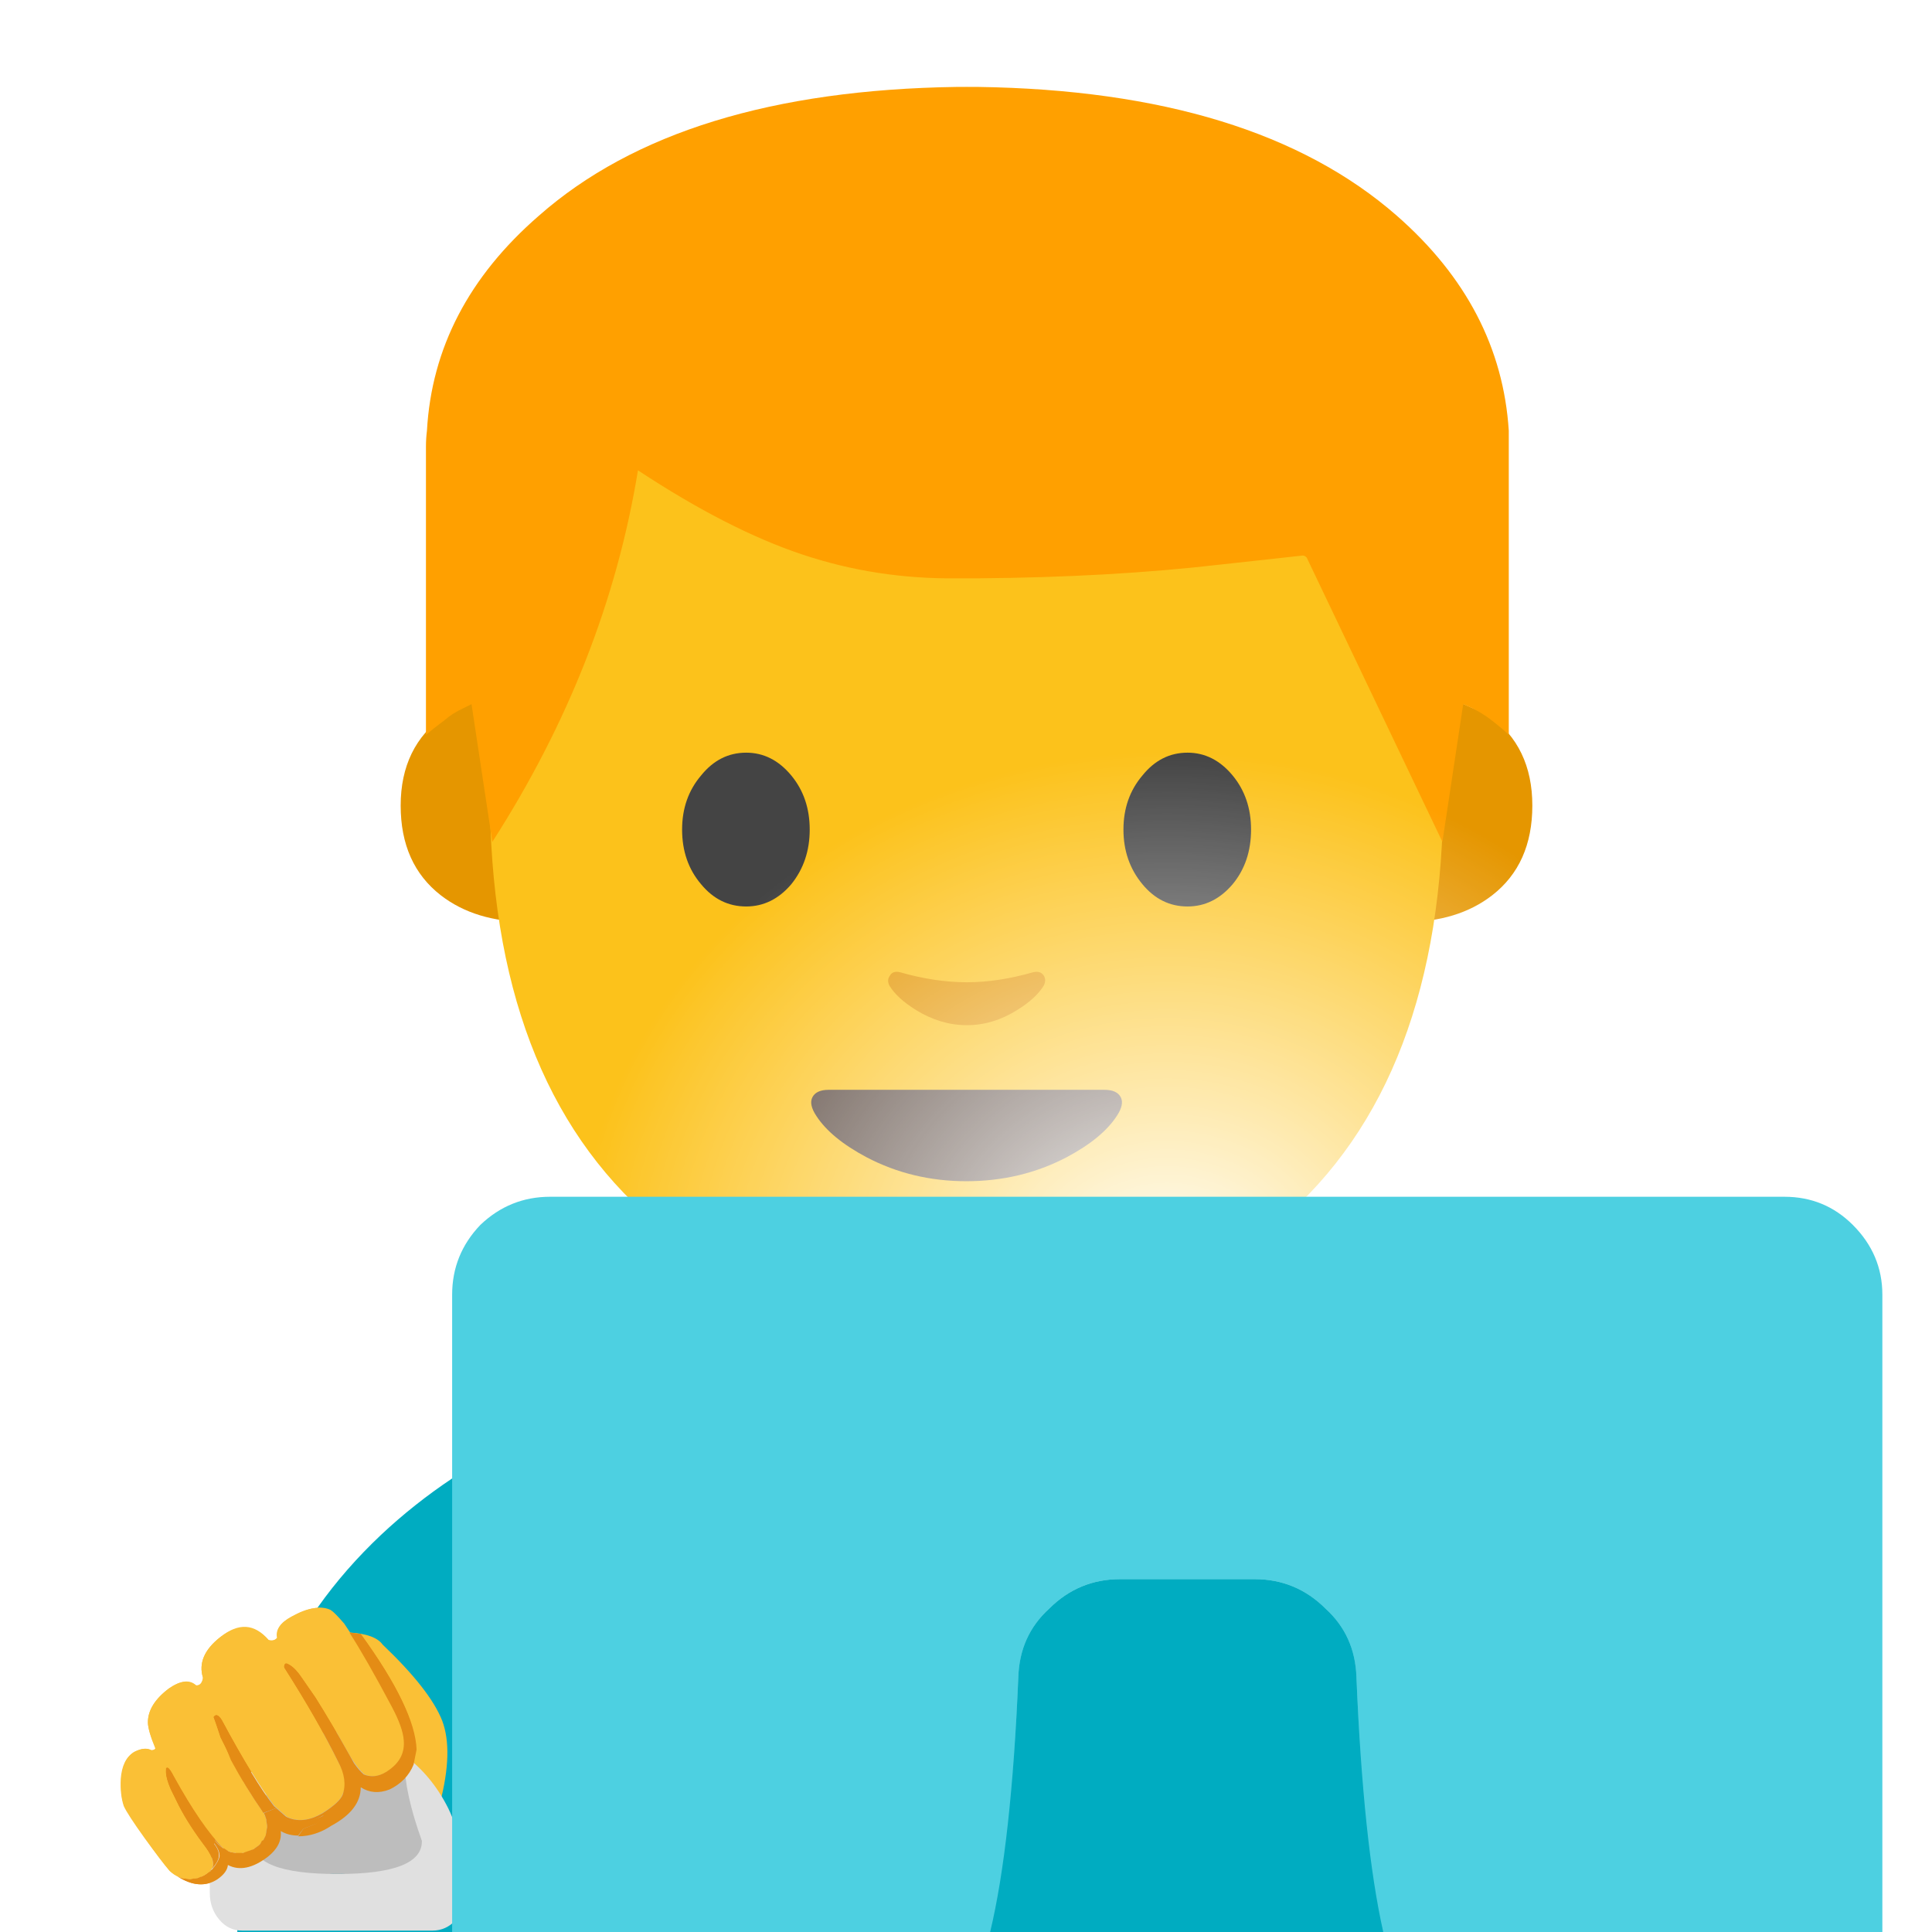
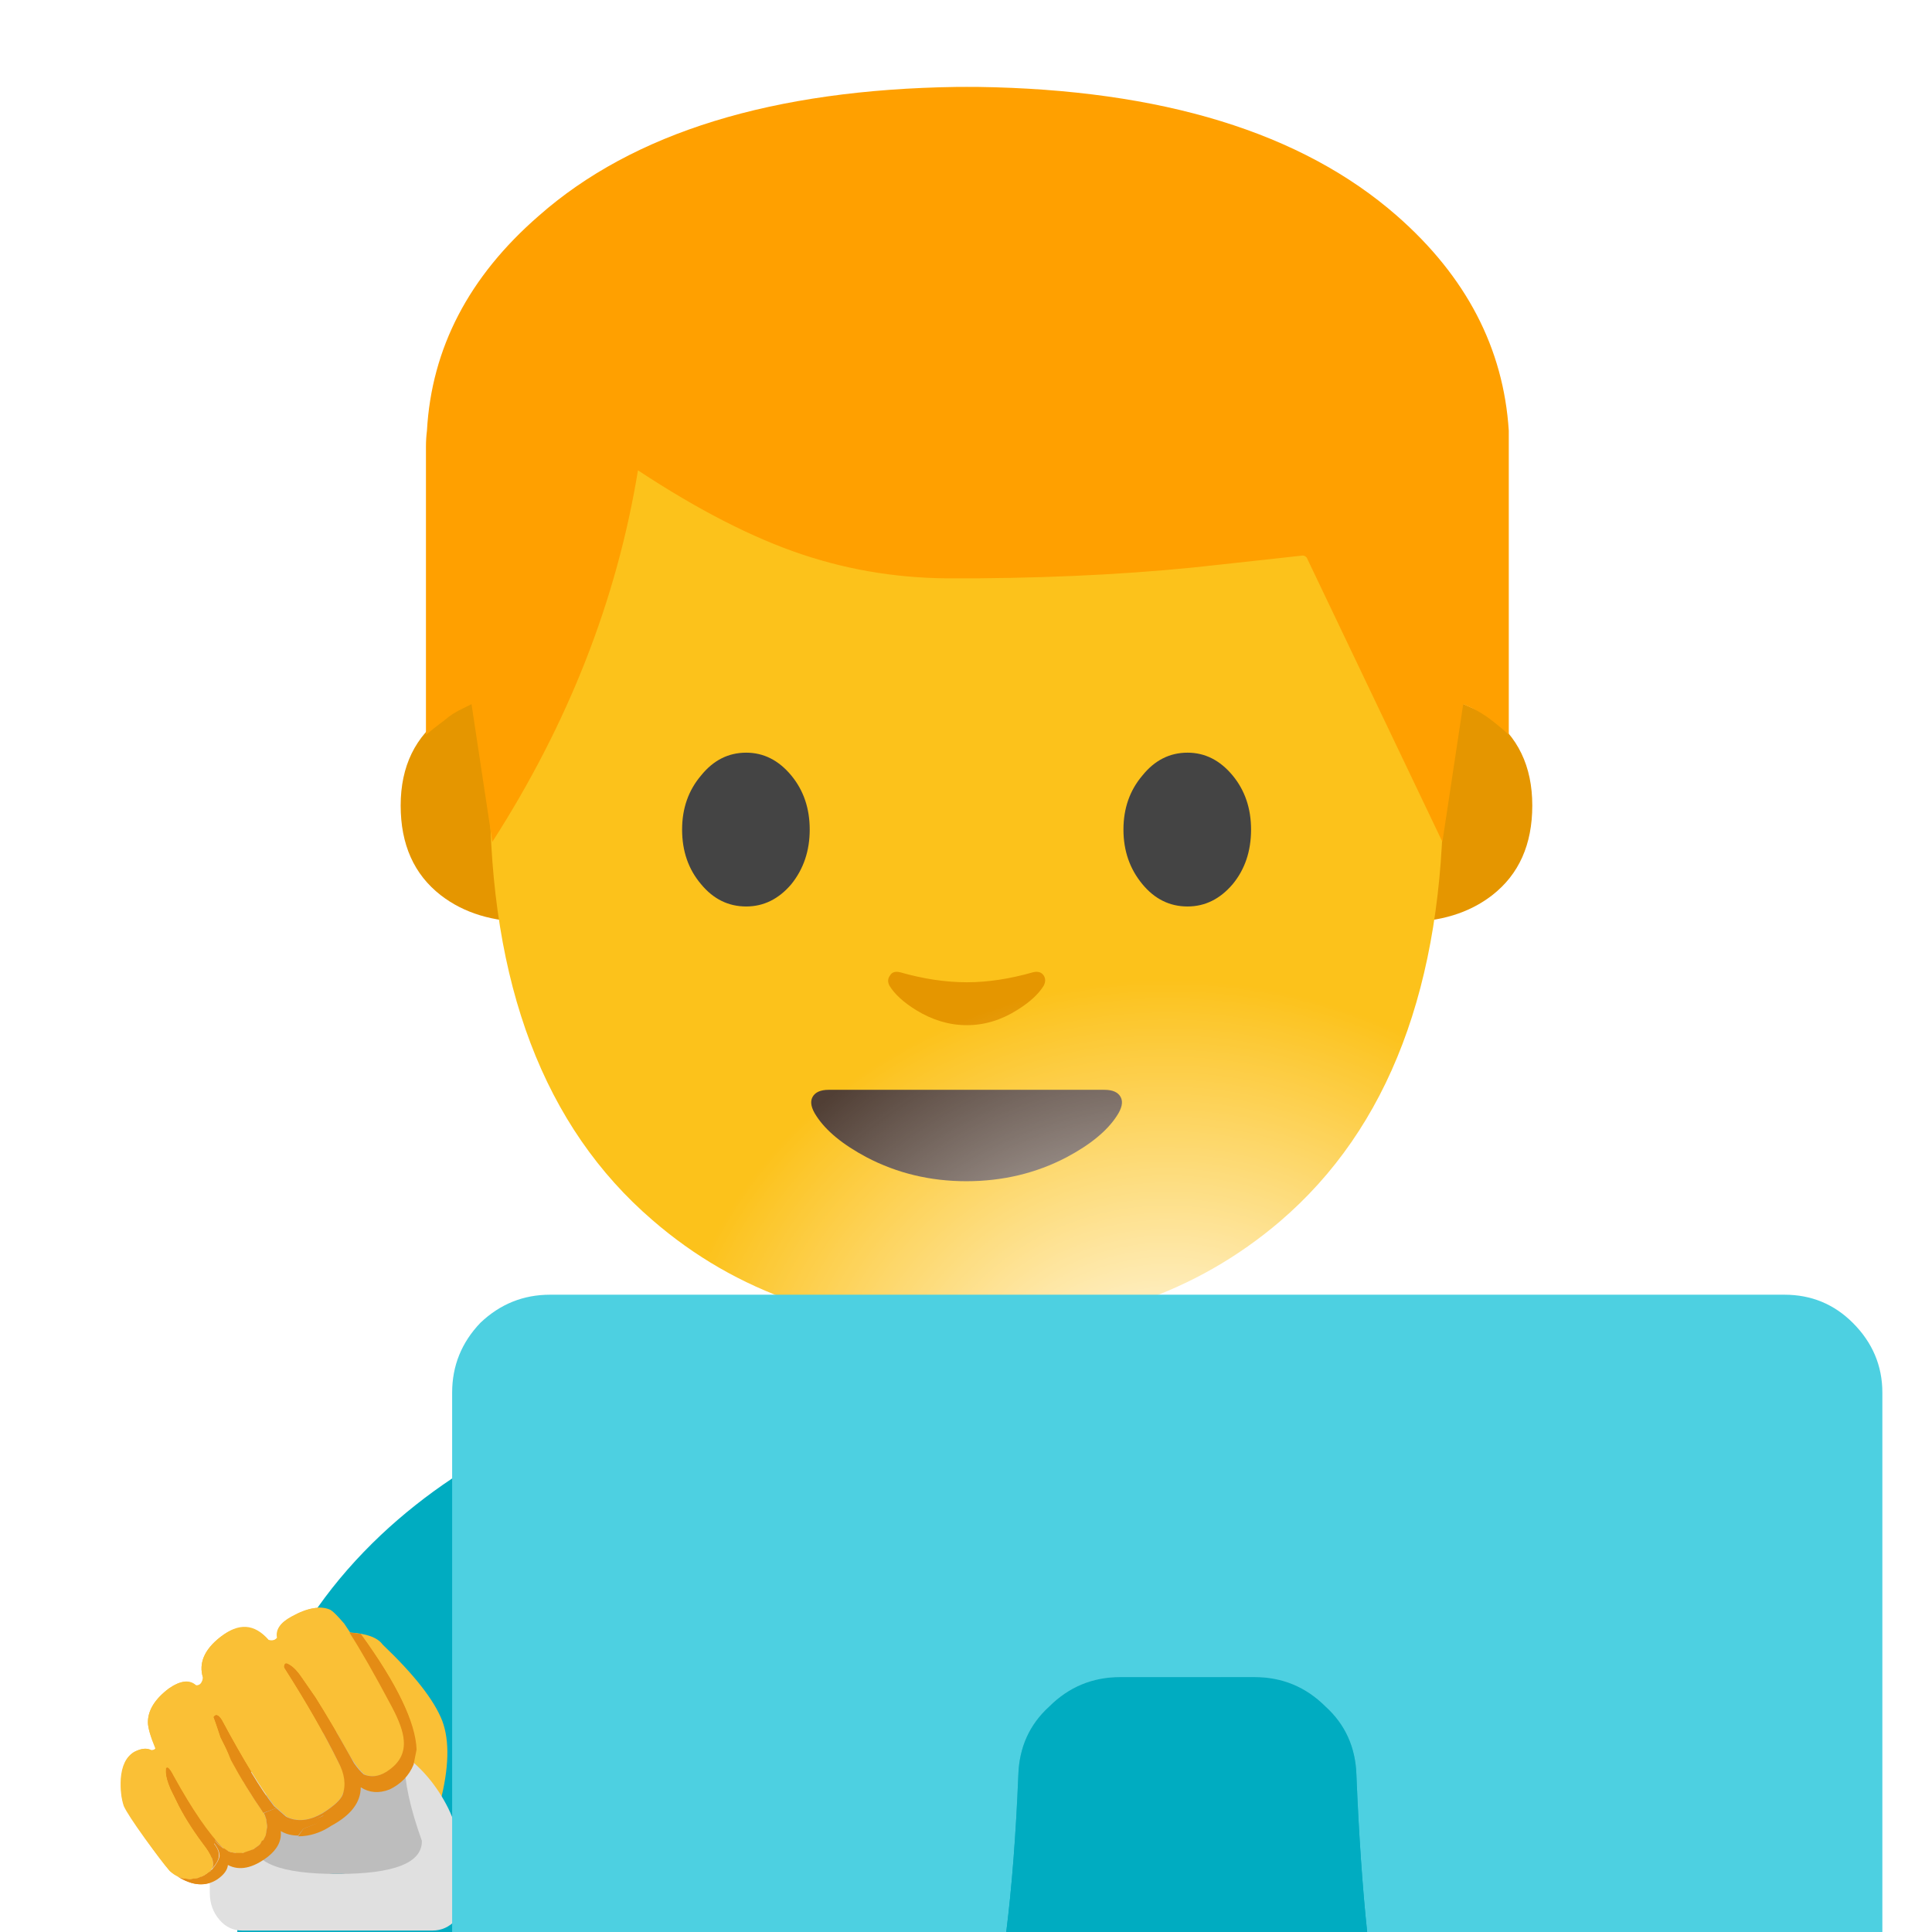
<svg xmlns="http://www.w3.org/2000/svg" xmlns:xlink="http://www.w3.org/1999/xlink" version="1.1" preserveAspectRatio="none" x="0px" y="0px" width="72px" height="72px" viewBox="0 0 72 72">
  <defs>
    <radialGradient id="Gradient_1" gradientUnits="userSpaceOnUse" cx="0" cy="0" r="22.088" fx="0" fy="0" gradientTransform="matrix( 1, 0, 0, 0.8981324, 36.25,47.85) " spreadMethod="pad">
      <stop offset="0%" stop-color="#FFFFFF" />
      <stop offset="100%" stop-color="#FFFFFF" stop-opacity="0" />
    </radialGradient>
    <g id="Layer0_0_MEMBER_0_MEMBER_0_MEMBER_0_FILL">
      <path fill="#00ACC1" stroke="none" d=" M 8.85 69.75 L 8.85 72 63.35 72 63.35 69.75 Q 63.35 62.3 58 57.2 53.05 52.6 45.05 51.2 35.95 49.65 26.6 51.9 18.85 53.7 14.15 58 8.85 62.85 8.85 69.75 Z" />
    </g>
    <g id="Layer0_0_MEMBER_0_MEMBER_1_FILL">
      <path fill="#00ACC1" stroke="none" d=" M 14.2 57.2 Q 8.85 62.25 8.85 69.75 L 8.85 72 63.35 72 63.35 69.75 Q 63.35 62.85 58.05 58 53.35 53.7 45.55 51.9 36.2 49.65 27.15 51.2 19.1 52.6 14.2 57.2 Z" />
    </g>
    <g id="Layer0_0_MEMBER_0_MEMBER_2_FILL">
      <path fill="#E59900" stroke="none" d=" M 64 74.15 Q 66.9 74.15 68.95 72.1 71 70.05 71 67.15 L 71 60.75 57 60.75 57 67.15 Q 57 70.05 59.05 72.1 61.1 74.15 64 74.15 Z" />
    </g>
    <g id="Layer0_0_MEMBER_1_MEMBER_0_MEMBER_0_FILL">
      <path fill="#E59600" stroke="none" d=" M 106.9 66.05 L 103.3 66.05 103.3 86.35 Q 108.05 86.35 111.15 83.95 114.75 81.15 114.75 75.9 114.75 70.6 110.85 67.8 L 106.9 66.05 Z" />
    </g>
    <g id="Layer0_0_MEMBER_1_MEMBER_0_MEMBER_1_FILL">
      <path fill="#E59600" stroke="none" d=" M 24.7 66.05 L 21.05 66.05 17.15 67.8 Q 13.2 70.6 13.2 75.9 13.2 81.15 16.8 83.95 19.9 86.35 24.7 86.35 L 24.7 66.05 Z" />
    </g>
    <g id="Layer0_0_MEMBER_1_MEMBER_1_FILL">
      <path fill="#FCC21B" stroke="none" d=" M 106.75 73.8 Q 106.75 43.35 98.1 28.35 87.85 10.6 64 10.6 40.1 10.6 29.85 28.35 21.2 43.35 21.2 73.8 21.2 99.7 35.8 112.25 47.05 122 64 122 80.8 122 92.1 112.35 106.75 99.8 106.75 73.8 Z" />
    </g>
    <g id="Layer0_0_MEMBER_1_MEMBER_2_FILL">
      <path fill="#444444" stroke="none" d=" M 40.15 72.35 Q 38.45 74.35 38.45 77.2 38.45 80.1 40.15 82.1 41.8 84.1 44.2 84.1 46.55 84.1 48.25 82.1 49.9 80.05 49.9 77.2 49.9 74.35 48.25 72.35 46.55 70.3 44.2 70.3 41.8 70.3 40.15 72.35 Z" />
    </g>
    <g id="Layer0_0_MEMBER_1_MEMBER_3_FILL">
      <path fill="#444444" stroke="none" d=" M 87.85 72.35 Q 86.15 70.3 83.8 70.3 81.4 70.3 79.75 72.35 78.05 74.35 78.05 77.2 78.05 80.05 79.75 82.1 81.4 84.1 83.8 84.1 86.15 84.1 87.85 82.1 89.5 80.1 89.5 77.2 89.5 74.35 87.85 72.35 Z" />
    </g>
    <g id="Layer0_0_MEMBER_1_MEMBER_4_FILL">
      <path fill="#513F35" stroke="none" d=" M 63.95 108.75 Q 68.85 108.75 72.95 106.6 76.15 104.9 77.45 102.9 78.15 101.85 77.8 101.2 77.45 100.55 76.35 100.55 L 51.6 100.55 Q 50.5 100.55 50.15 101.2 49.8 101.85 50.5 102.9 51.8 104.9 55 106.6 59.1 108.75 63.95 108.75 Z" />
    </g>
    <g id="Layer0_0_MEMBER_1_MEMBER_5_FILL">
      <path fill="#E59600" stroke="none" d=" M 58 90 Q 57.35 89.85 57.1 90.3 56.8 90.7 57.05 91.2 57.75 92.35 59.45 93.4 61.65 94.75 64 94.75 66.35 94.75 68.5 93.4 70.2 92.35 70.9 91.2 71.15 90.7 70.9 90.3 70.6 89.85 69.95 90 66.8 90.9 64 90.9 61.15 90.9 58 90 Z" />
    </g>
    <g id="Layer0_0_MEMBER_1_MEMBER_6_FILL">
      <path fill="#FFA000" stroke="none" d=" M 63.35 24.5 Q 63.35 24.1 63.35 23.7 62.95 17.45 57.7 12.85 50.5 6.55 36.55 6.35 L 35.5 6.35 Q 21.55 6.55 14.4 12.85 9.1 17.45 8.75 23.7 8.7 24.1 8.7 24.5 L 8.7 39.05 Q 9.05 38.75 9.65 38.3 10.05 37.95 10.6 37.7 L 11 37.5 12.05 44.45 Q 17.8 35.5 19.4 25.7 23.95 28.7 27.7 29.95 31.45 31.2 35.5 31.15 L 36.55 31.15 Q 43.25 31.1 48.85 30.45 L 52.95 30 Q 53.05 30 53.15 30.1 L 60 44.45 61.05 37.5 61.5 37.7 Q 62 37.95 62.4 38.25 63.05 38.75 63.35 39.05 L 63.35 24.5 Z" />
    </g>
    <g id="Layer0_0_MEMBER_2_MEMBER_0_FILL">
      <path fill="#FAC036" stroke="none" d=" M 21.15 119.55 Q 22.05 116.1 21.3 114.1 20.5 112.05 17.35 109.05 16.85 108.35 15.15 108.25 L 14.75 107.7 Q 14.2 106.95 13.9 106.8 12.9 106.3 11.3 107.2 10.2 107.8 10.35 108.6 10.15 108.85 9.8 108.75 8.4 107.2 6.6 108.55 5 109.8 5.45 111.25 5.35 111.8 4.95 111.75 4.3 111.2 3.2 111.95 1.8 113 1.8 114.2 1.8 114.75 2.3 115.95 2.2 116.05 2 116.05 1.55 115.8 0.85 116.2 0.1 116.65 0 117.95 -0.05 119 0.2 119.75 0.45 120.3 1.6 121.9 2.65 123.35 3.25 124.05 3.8 124.6 4.65 124.6 5.5 124.55 6 123.95 6.5 123.45 6.5 123.1 6.55 122.55 5.75 121.85 L 5.65 121.75 5.9 121.65 Q 7.2 123.5 8.75 122.6 9.3 122.3 9.55 121.7 9.85 121.05 9.45 120.2 L 10.25 119.9 10.4 120.15 Q 11.35 121.45 13.45 120.35 L 12.95 120.9 12.1 121.25 11.55 122.1 Q 11.2 123.1 12.05 123.95 12.6 124.5 13.4 124.35 13.8 124.3 15.3 123.65 16.4 123.2 18.6 121.75 21.1 120.15 21.15 119.55 Z" />
    </g>
    <g id="Layer0_0_MEMBER_2_MEMBER_1_FILL">
      <path fill="#E48C15" stroke="none" d=" M 10.85 110.4 Q 10.8 110.5 10.85 110.6 13.05 114.05 14.4 116.8 15.05 118 14.7 118.95 14.5 119.45 13.4 120.15 12.05 121 11 120.45 L 10.2 119.75 Q 8.9 118.1 6.7 114.05 6.6 113.9 6.5 113.8 6.3 113.6 6.15 113.85 L 6.6 115.2 7.35 116.7 Q 8.3 118.6 9.5 120.3 9.85 121.05 9.55 121.75 9.35 122.3 8.8 122.6 7.7 123.2 6.8 122.55 5.45 121.3 3.5 117.75 3.4 117.55 3.3 117.4 3.1 117.1 3 117.25 L 2.95 117.5 Q 3 117.9 3.3 118.65 L 3.85 119.75 Q 4.55 121.15 5.6 122.5 6.4 123.6 5.9 124.05 4.95 125 3.75 124.4 5.2 125.35 6.4 124.6 7.05 124.15 7.1 123.65 8.2 124.25 9.7 123.1 10.6 122.4 10.6 121.4 12.05 122.3 13.9 121.1 15.9 119.95 15.9 118.55 16.75 119.05 17.8 118.65 18.95 118.15 19.35 117.05 L 19.55 116.05 Q 19.5 113.3 15.9 108.35 L 15.15 108.25 Q 16.1 109.6 17.95 113.15 18.7 114.55 18.75 115.4 18.85 116.55 17.85 117.3 16.95 118 16.1 117.65 L 15.2 116.45 Q 14 114.3 12.9 112.55 L 12 111.25 Q 11.6 110.6 11.2 110.4 10.9 110.2 10.85 110.4 Z" />
    </g>
    <g id="Layer0_0_MEMBER_3_MEMBER_0_FILL">
      <path fill="#E0E0E0" stroke="none" d=" M 18.75 116.35 L 18.8 116.8 Q 18.8 119.9 17.5 122.05 16.2 124.25 14.35 124.25 12.5 124.25 11.2 122.05 9.9 119.9 9.9 116.8 L 9.95 116.35 Q 8.1 117.7 7 119.9 5.9 122.2 5.9 124.85 L 5.9 125.5 Q 5.9 126.55 6.55 127.3 7.15 128 8.05 128 L 20.65 128 Q 21.55 128 22.2 127.3 22.8 126.55 22.8 125.5 L 22.8 124.85 Q 22.8 122.2 21.7 119.9 20.6 117.7 18.75 116.35 Z" />
    </g>
    <g id="Layer0_0_MEMBER_3_MEMBER_1_FILL">
      <path fill="#BDBDBD" stroke="none" d=" M 8.75 122.05 Q 8.7 124.25 14.35 124.25 20 124.25 19.95 122.05 18.8 118.85 18.8 116.8 L 18.75 116.35 Q 16.8 114.85 14.35 114.85 11.95 114.85 9.95 116.35 L 9.9 116.8 Q 9.9 118.85 8.75 122.05 Z" />
    </g>
    <g id="Layer0_0_MEMBER_4_MEMBER_0_FILL">
      <path fill="#FAC036" stroke="none" d=" M 11.35 107.2 Q 10.2 107.8 10.4 108.6 10.15 108.85 9.8 108.75 8.4 107.1 6.6 108.55 5 109.8 5.45 111.25 5.4 111.8 5 111.75 4.35 111.15 3.2 111.95 1.8 113 1.8 114.2 1.8 114.7 2.3 115.9 2.25 116.05 2.05 116.05 1.6 115.8 0.9 116.15 0.15 116.6 0.05 117.95 -0.05 119 0.25 119.75 0.5 120.25 1.65 121.9 2.65 123.35 3.25 124.05 3.65 124.35 3.85 124.4 L 4.15 124.55 4.3 124.55 4.6 124.6 4.8 124.55 4.95 124.55 5.15 124.5 5.9 124.1 5.95 124 Q 6.4 123.55 5.65 122.5 4.6 121.15 3.85 119.75 L 3.3 118.6 Q 3 117.9 3 117.5 L 3 117.25 Q 3.1 117.1 3.3 117.4 3.4 117.55 3.5 117.75 5.35 121.1 6.8 122.55 L 6.85 122.6 7.15 122.75 7.3 122.8 7.6 122.85 7.75 122.9 8.1 122.85 8.25 122.85 8.8 122.6 9.15 122.35 9.25 122.25 9.35 122.1 9.45 122 9.55 121.8 9.6 121.75 9.65 121.5 9.65 121.4 9.7 121.15 9.7 121.05 9.65 120.8 9.65 120.65 9.5 120.25 Q 8.3 118.55 7.35 116.7 L 6.6 115.2 6.15 113.85 Q 6.3 113.6 6.5 113.8 6.65 113.9 6.7 114.05 8.9 118.1 10.2 119.75 L 11 120.45 Q 12.1 121 13.45 120.15 14.55 119.45 14.7 118.95 15.15 118.05 14.4 116.8 13.05 114.05 10.85 110.6 10.8 110.45 10.85 110.35 10.9 110.2 11.2 110.4 11.55 110.6 12 111.25 L 12.9 112.55 Q 14 114.3 15.2 116.45 L 15.5 116.9 Q 15.85 117.4 16.15 117.65 16.95 118 17.9 117.3 18.85 116.55 18.8 115.4 18.7 114.55 18 113.15 16.3 109.95 15.2 108.25 L 14.8 107.65 Q 14.15 106.9 13.9 106.75 12.95 106.3 11.35 107.2 Z" />
    </g>
    <g id="Layer0_0_MEMBER_4_MEMBER_1_FILL">
      <path fill="#E48C15" stroke="none" d=" M 9.55 120.35 L 9.65 120.65 9.65 120.75 9.7 121.05 9.7 121.15 9.65 121.4 9.65 121.45 9.6 121.7 9.45 122 9.35 122.05 9.25 122.25 9.15 122.35 8.8 122.6 8.1 122.85 7.6 122.85 7.3 122.8 7.15 122.75 6.85 122.55 6.8 122.55 Q 6.35 122.25 5.9 121.6 L 5.65 121.7 5.8 121.8 Q 6.55 122.5 6.55 123.05 6.5 123.4 6.05 123.95 L 5.95 124 5.95 124.05 5.9 124.1 Q 5.5 124.4 5.25 124.45 L 5.15 124.5 4.95 124.55 4.8 124.55 4.6 124.6 4.3 124.55 4.15 124.55 3.95 124.5 3.75 124.4 Q 5.25 125.35 6.4 124.6 7.05 124.15 7.1 123.65 8.25 124.25 9.75 123.1 10.7 122.35 10.6 121.4 11.1 121.7 11.75 121.7 L 12.1 121.25 13 120.9 13.5 120.35 Q 12.7 120.75 11.9 120.8 10.95 120.85 10.45 120.15 L 10.25 119.9 9.5 120.2 9.5 120.25 9.55 120.35 Z" />
    </g>
    <g id="Layer0_0_MEMBER_4_MEMBER_2_FILL">
      <path fill="#E48C15" stroke="none" d=" M 3.3 117.4 Q 3.1 117.1 3 117.25 L 3 117.5 Q 3 117.9 3.3 118.6 L 3.85 119.7 Q 4.6 121.1 5.65 122.5 6.358 123.491 6 123.95 6.5 123.4 6.5 123.05 6.55 122.5 5.75 121.8 L 5.65 121.7 5.9 121.65 Q 6.45 122.3 6.8 122.55 5.35 121.1 3.5 117.75 3.4 117.55 3.3 117.4 Z" />
    </g>
    <g id="Layer0_0_MEMBER_4_MEMBER_3_FILL">
      <path fill="#E48C15" stroke="none" d=" M 10.85 110.4 Q 10.8 110.5 10.85 110.6 13.05 114.05 14.4 116.8 15.05 118 14.7 119 14.5 119.5 13.4 120.2 12.05 121 10.95 120.45 L 10.15 119.75 Q 8.85 118.1 6.7 114.05 6.6 113.9 6.5 113.8 6.3 113.65 6.15 113.85 L 7.3 116.7 Q 8.284 118.521 9.45 120.2 L 10.25 119.9 10.4 120.15 Q 10.9 120.85 11.9 120.85 12.7 120.8 13.45 120.35 L 12.95 120.9 12.1 121.25 11.75 121.75 Q 12.9 121.75 13.95 121.05 15.9 120 15.9 118.5 16.75 119.05 17.8 118.65 18.95 118.1 19.4 117 L 19.6 116 Q 19.5 113.3 15.9 108.35 L 15.8 108.35 15.15 108.25 Q 16.25 109.95 17.95 113.15 18.7 114.55 18.75 115.4 18.85 116.55 17.85 117.3 16.95 118 16.1 117.65 15.8 117.4 15.45 116.9 L 15.2 116.45 Q 14 114.3 12.9 112.55 L 12 111.25 Q 11.6 110.65 11.2 110.4 10.9 110.2 10.85 110.4 Z" />
    </g>
    <g id="Layer0_0_MEMBER_5_FILL">
      <path fill="url(#Gradient_1)" stroke="none" d=" M 60.6 47.4 Q 60.6 38.25 53.45 31.8 46.3 25.3 36.25 25.3 26.1 25.3 18.95 31.8 11.8 38.25 11.8 47.4 11.8 56.6 18.95 63.05 26.1 69.55 36.25 69.55 46.3 69.55 53.45 63.05 60.6 56.6 60.6 47.4 Z" />
    </g>
    <g id="Layer0_0_MEMBER_6_FILL">
-       <path fill="#00ACC1" stroke="none" d=" M 39.25 59.3 L 34.25 59.3 Q 32.7 59.3 31.6 60.4 30.5 61.4 30.45 62.95 30.194 69.14 29.4 72.45 L 44.05 72.45 Q 43.306 69.14 43.05 62.95 43 61.4 41.9 60.4 40.8 59.3 39.25 59.3 Z" />
-       <path fill="#4DD0E1" stroke="none" d=" M 62.65 48.7 Q 62.65 47.2 61.55 46.1 60.5 45.05 59 45.05 L 13 45.05 Q 11.5 45.05 10.4 46.1 9.35 47.2 9.35 48.7 L 9.35 72.45 29.4 72.45 Q 30.194 69.14 30.45 62.95 30.5 61.4 31.6 60.4 32.7 59.3 34.25 59.3 L 39.25 59.3 Q 40.8 59.3 41.9 60.4 43 61.4 43.05 62.95 43.306 69.14 44.05 72.45 L 62.65 72.45 62.65 48.7 Z" />
+       <path fill="#4DD0E1" stroke="none" d=" M 69.05 49.15 Q 68 48.1 66.5 48.1 L 20.5 48.1 Q 19 48.1 17.9 49.15 16.85 50.25 16.85 51.75 L 16.85 71.85 37.5 71.85 Q 37.815 69.348 37.95 66 38 64.45 39.1 63.45 40.2 62.35 41.75 62.35 L 46.75 62.35 Q 48.3 62.35 49.4 63.45 50.5 64.45 50.55 66 50.685 69.348 50.95 71.85 L 70.15 71.85 70.15 51.75 Q 70.15 50.25 69.05 49.15 Z" />
+       <path fill="#00ACC1" stroke="none" d=" M 37.95 66 Q 37.815 69.348 37.5 71.85 L 50.95 71.85 Q 50.685 69.348 50.55 66 50.5 64.45 49.4 63.45 48.3 62.35 46.75 62.35 L 41.75 62.35 Q 40.2 62.35 39.1 63.45 38 64.45 37.95 66 Z" />
    </g>
  </defs>
  <g id="Layer_1">
    <g transform="matrix( 1, 0, 0, 1, 0,0) ">
      <use xlink:href="#Layer0_0_MEMBER_0_MEMBER_0_MEMBER_0_FILL" />
    </g>
    <g transform="matrix( 1, 0, 0, 1, 0,0) ">
      <use xlink:href="#Layer0_0_MEMBER_0_MEMBER_1_FILL" />
    </g>
    <g transform="matrix( 0.8515625, 0, 0, 0.8515625, -18.4,-5.55) ">
      <use xlink:href="#Layer0_0_MEMBER_0_MEMBER_2_FILL" />
    </g>
-     <g transform="matrix( 0.4152985, 0, 0, 0.4152985, 9.45,-1.5) ">
+     <g transform="matrix( 0.4152832, 0, 0, 0.4152832, 9.45,-1.5) ">
      <use xlink:href="#Layer0_0_MEMBER_1_MEMBER_0_MEMBER_0_FILL" />
    </g>
-     <g transform="matrix( 0.4152985, 0, 0, 0.4152985, 9.45,-1.5) ">
+     <g transform="matrix( 0.4152832, 0, 0, 0.4152832, 9.45,-1.5) ">
      <use xlink:href="#Layer0_0_MEMBER_1_MEMBER_0_MEMBER_1_FILL" />
    </g>
    <g transform="matrix( 0.4153442, 0, 0, 0.4153595, 9.45,-1.15) ">
      <use xlink:href="#Layer0_0_MEMBER_1_MEMBER_1_FILL" />
    </g>
    <g transform="matrix( 0.4153442, 0, 0, 0.4153595, 9.45,-1.15) ">
      <use xlink:href="#Layer0_0_MEMBER_1_MEMBER_2_FILL" />
    </g>
    <g transform="matrix( 0.4153442, 0, 0, 0.4153595, 9.45,-1.15) ">
      <use xlink:href="#Layer0_0_MEMBER_1_MEMBER_3_FILL" />
    </g>
    <g transform="matrix( 0.4153442, 0, 0, 0.4153595, 9.45,-1.15) ">
      <use xlink:href="#Layer0_0_MEMBER_1_MEMBER_4_FILL" />
    </g>
    <g transform="matrix( 0.4153442, 0, 0, 0.4153595, 9.45,-1.15) ">
      <use xlink:href="#Layer0_0_MEMBER_1_MEMBER_5_FILL" />
    </g>
    <g transform="matrix( 0.7384033, 0, 0, 0.7384338, 9.45,-1.45) ">
      <use xlink:href="#Layer0_0_MEMBER_1_MEMBER_6_FILL" />
    </g>
-     <g transform="matrix( 0.5624847, 0, 0, 0.5624847, 4.5,-0.05) ">
+     <g transform="matrix( 0.5624695, 0, 0, 0.5624695, 4.5,-0.05) ">
      <use xlink:href="#Layer0_0_MEMBER_2_MEMBER_0_FILL" />
    </g>
-     <g transform="matrix( 0.5624847, 0, 0, 0.5624847, 4.5,-0.05) ">
+     <g transform="matrix( 0.5624695, 0, 0, 0.5624695, 4.5,-0.05) ">
      <use xlink:href="#Layer0_0_MEMBER_2_MEMBER_1_FILL" />
    </g>
-     <g transform="matrix( 0.5624847, 0, 0, 0.5624847, 4.5,-0.05) ">
+     <g transform="matrix( 0.5624695, 0, 0, 0.5624695, 4.5,-0.05) ">
      <use xlink:href="#Layer0_0_MEMBER_3_MEMBER_0_FILL" />
    </g>
-     <g transform="matrix( 0.5624847, 0, 0, 0.5624847, 4.5,-0.05) ">
+     <g transform="matrix( 0.5624695, 0, 0, 0.5624695, 4.5,-0.05) ">
      <use xlink:href="#Layer0_0_MEMBER_3_MEMBER_1_FILL" />
    </g>
    <g transform="matrix( 0.5625, 0, 0, 0.5625, 4.5,-0.05) ">
      <use xlink:href="#Layer0_0_MEMBER_4_MEMBER_0_FILL" />
    </g>
    <g transform="matrix( 0.5625, 0, 0, 0.5625, 4.5,-0.05) ">
      <use xlink:href="#Layer0_0_MEMBER_4_MEMBER_1_FILL" />
    </g>
    <g transform="matrix( 0.5625, 0, 0, 0.5625, 4.5,-0.05) ">
      <use xlink:href="#Layer0_0_MEMBER_4_MEMBER_2_FILL" />
    </g>
    <g transform="matrix( 0.5625, 0, 0, 0.5625, 4.5,-0.05) ">
      <use xlink:href="#Layer0_0_MEMBER_4_MEMBER_3_FILL" />
    </g>
-     <g transform="matrix( 1, 0, 0, 1, 7.25,0) ">
+     <g transform="matrix( 0.8483582, 0, 0, 0.8483582, 12.75,12.75) ">
      <use xlink:href="#Layer0_0_MEMBER_5_FILL" />
    </g>
-     <g transform="matrix( 1, 0, 0, 1, 7.5,-0.45) ">
+     <g transform="matrix( 1, 0, 0, 1, 0,0.15) ">
      <use xlink:href="#Layer0_0_MEMBER_6_FILL" />
    </g>
  </g>
</svg>
